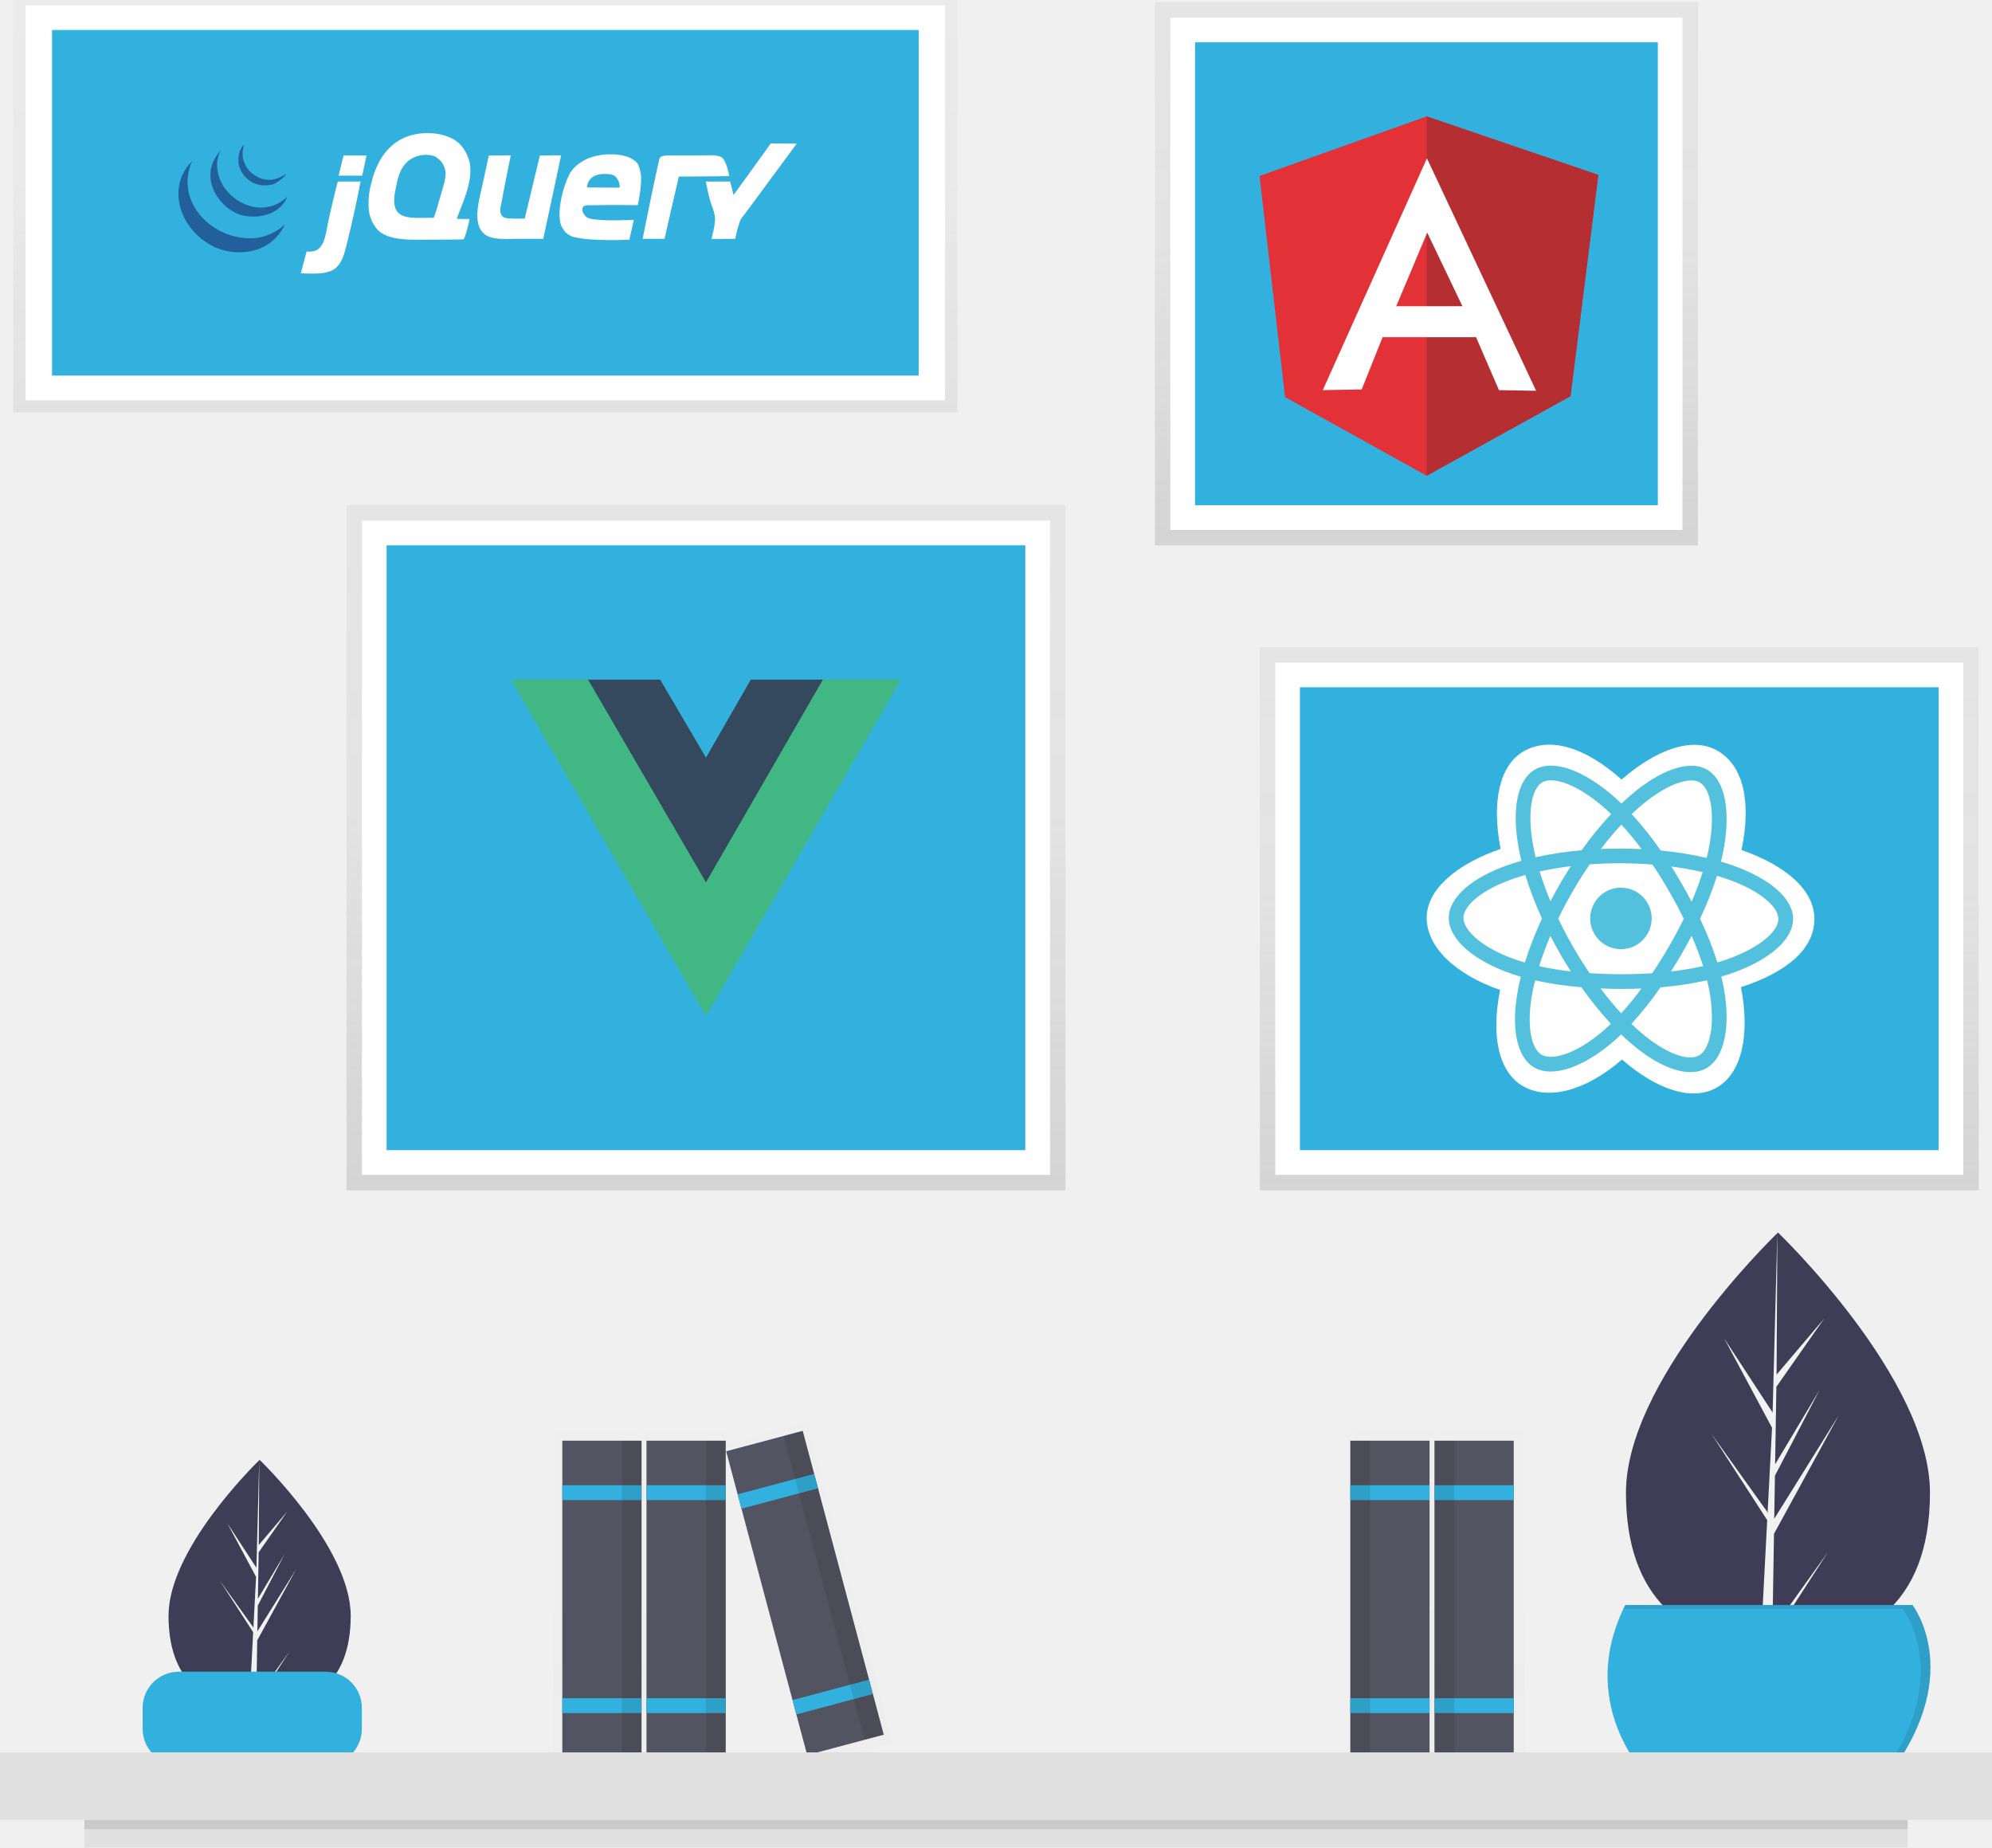
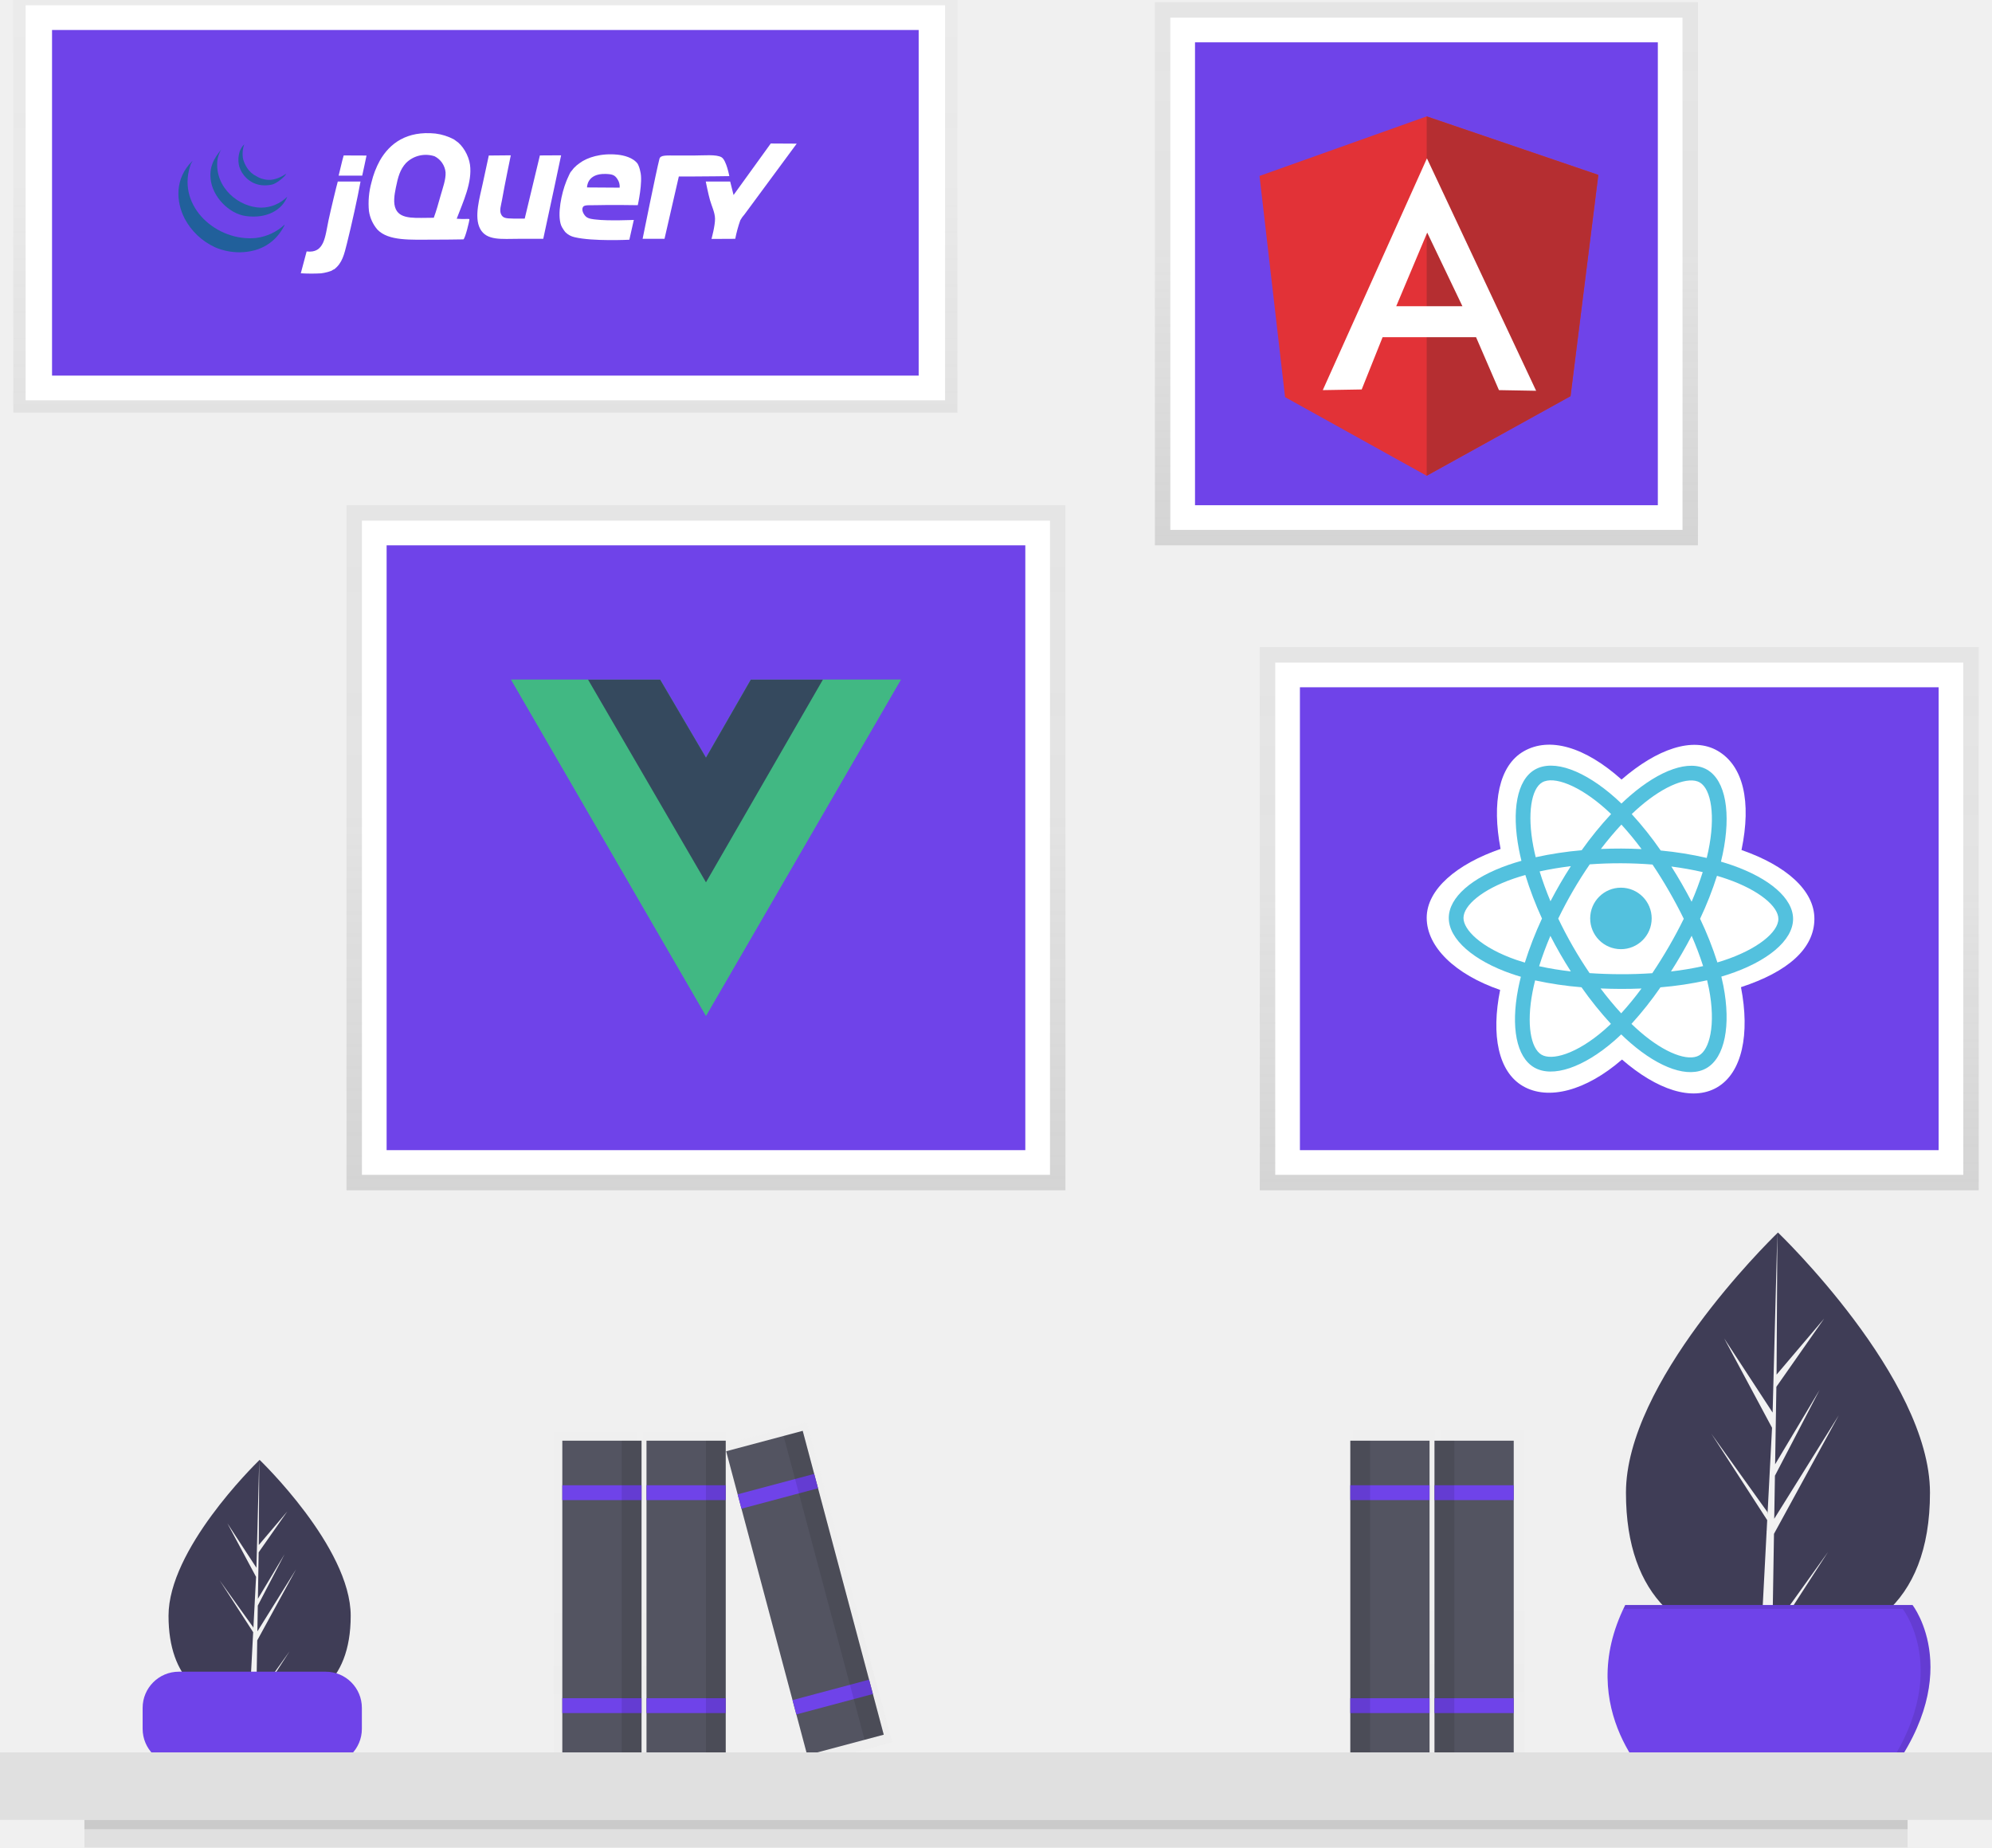
<svg xmlns="http://www.w3.org/2000/svg" xmlns:xlink="http://www.w3.org/1999/xlink" data-name="Layer 1" width="787.169" height="730" viewBox="0 0 787.169 730">
  <defs>
-     <linearGradient id="a3c4672e-2259-4d6c-8c24-5949363a8af1-141" x1="278.973" y1="470.295" x2="278.973" y2="199.617" gradientUnits="userSpaceOnUse">
+     <linearGradient id="a3c4672e-2259-4d6c-8c24-5949363a8af1-78" x1="278.973" y1="470.295" x2="278.973" y2="199.617" gradientUnits="userSpaceOnUse">
      <stop offset="0" stop-color="gray" stop-opacity="0.25" />
      <stop offset="0.535" stop-color="gray" stop-opacity="0.12" />
      <stop offset="1" stop-color="gray" stop-opacity="0.1" />
    </linearGradient>
-     <linearGradient id="acf699b8-10e6-407b-86e3-0f7f8fa4bdb6-142" x1="191.795" y1="163.039" x2="191.795" y2="0" xlink:href="#a3c4672e-2259-4d6c-8c24-5949363a8af1-141" />
-     <linearGradient id="b28a1e8f-be05-408d-a6f5-6fd2e5b0337f-143" x1="563.673" y1="215.467" x2="563.673" y2="0.876" xlink:href="#a3c4672e-2259-4d6c-8c24-5949363a8af1-141" />
-     <linearGradient id="f1fc4b36-2829-4464-83b0-fd2af5b19fd6-144" x1="639.878" y1="470.295" x2="639.878" y2="255.703" xlink:href="#a3c4672e-2259-4d6c-8c24-5949363a8af1-141" />
-     <linearGradient id="bb60ebe1-81e2-422a-a970-aa43062904da-145" x1="453.701" y1="780.902" x2="453.701" y2="650.043" gradientTransform="matrix(-1, 0, 0, 1, 1039.585, -85)" xlink:href="#a3c4672e-2259-4d6c-8c24-5949363a8af1-141" />
-     <linearGradient id="a1b2f907-b002-48c8-973d-a12b277f13d1-146" x1="488.734" y1="780.902" x2="488.734" y2="650.043" gradientTransform="matrix(-1, 0, 0, 1, 1039.585, -85)" xlink:href="#a3c4672e-2259-4d6c-8c24-5949363a8af1-141" />
-     <linearGradient id="a8136d5f-4c26-4562-977f-ea29024932d1-147" x1="235.319" y1="696.902" x2="235.319" y2="566.043" xlink:href="#a3c4672e-2259-4d6c-8c24-5949363a8af1-141" />
-     <linearGradient id="eaaf4b84-3353-429f-a894-84d4b3cd89b7-148" x1="270.352" y1="696.902" x2="270.352" y2="566.043" xlink:href="#a3c4672e-2259-4d6c-8c24-5949363a8af1-141" />
-     <linearGradient id="fa1ca12c-a5d3-4b88-b665-ae3e1db189da-149" x1="319.81" y1="696.88" x2="319.81" y2="561.944" xlink:href="#a3c4672e-2259-4d6c-8c24-5949363a8af1-141" />
+     <linearGradient id="acf699b8-10e6-407b-86e3-0f7f8fa4bdb6-79" x1="191.795" y1="163.039" x2="191.795" y2="0" xlink:href="#a3c4672e-2259-4d6c-8c24-5949363a8af1-78" />
+     <linearGradient id="b28a1e8f-be05-408d-a6f5-6fd2e5b0337f-80" x1="563.673" y1="215.467" x2="563.673" y2="0.876" xlink:href="#a3c4672e-2259-4d6c-8c24-5949363a8af1-78" />
+     <linearGradient id="f1fc4b36-2829-4464-83b0-fd2af5b19fd6-81" x1="639.878" y1="470.295" x2="639.878" y2="255.703" xlink:href="#a3c4672e-2259-4d6c-8c24-5949363a8af1-78" />
+     <linearGradient id="bb60ebe1-81e2-422a-a970-aa43062904da-82" x1="453.701" y1="780.902" x2="453.701" y2="650.043" gradientTransform="matrix(-1, 0, 0, 1, 1039.585, -85)" xlink:href="#a3c4672e-2259-4d6c-8c24-5949363a8af1-78" />
+     <linearGradient id="a1b2f907-b002-48c8-973d-a12b277f13d1-83" x1="488.734" y1="780.902" x2="488.734" y2="650.043" gradientTransform="matrix(-1, 0, 0, 1, 1039.585, -85)" xlink:href="#a3c4672e-2259-4d6c-8c24-5949363a8af1-78" />
+     <linearGradient id="a8136d5f-4c26-4562-977f-ea29024932d1-84" x1="235.319" y1="696.902" x2="235.319" y2="566.043" xlink:href="#a3c4672e-2259-4d6c-8c24-5949363a8af1-78" />
+     <linearGradient id="eaaf4b84-3353-429f-a894-84d4b3cd89b7-85" x1="270.352" y1="696.902" x2="270.352" y2="566.043" xlink:href="#a3c4672e-2259-4d6c-8c24-5949363a8af1-78" />
+     <linearGradient id="fa1ca12c-a5d3-4b88-b665-ae3e1db189da-86" x1="319.81" y1="696.88" x2="319.81" y2="561.944" xlink:href="#a3c4672e-2259-4d6c-8c24-5949363a8af1-78" />
  </defs>
  <path d="M969.076,674.787c0,45.239-26.894,61.036-60.068,61.036-.772,0-1.541-.008-2.304-.029-1.536-.033-3.06-.1-4.563-.209-29.942-2.117-53.204-18.728-53.204-60.799,0-43.535,55.626-98.472,59.822-102.551l.008-.004c.159-.159.242-.238.242-.238S969.076,629.544,969.076,674.787Z" transform="translate(-206.4153 -85)" fill="#3f3d56" />
  <path d="M906.817,728.902,928.789,698.204l-22.027,34.067-.058,3.524c-1.536-.033-3.06-.1-4.563-.209l2.367-45.26-.017-.351.042-.067.221-4.275L882.673,651.479l22.148,30.948.054.906,1.791-34.196-18.904-35.29,19.133,29.282,1.862-70.893.008-.242v.238l-.309,55.906,18.816-22.164-18.895,26.978-.497,30.618,17.572-29.383L907.806,668.078l-.276,17.021,25.508-40.901-25.604,46.842Z" transform="translate(-206.4153 -85)" fill="#f2f2f2" />
  <path d="M345,723.419c0,27.107-16.115,36.573-35.993,36.573-.463,0-.923-.005-1.381-.018-.921-.02-1.834-.06-2.734-.125-17.941-1.268-31.88-11.222-31.88-36.43,0-26.086,33.331-59.004,35.845-61.448l.005-.003c.095-.095.145-.143.145-.143S345,696.31,345,723.419Z" transform="translate(-206.4153 -85)" fill="#3f3d56" />
  <path d="M307.694,755.844l13.166-18.394-13.198,20.413-.035,2.111c-.921-.02-1.834-.06-2.734-.125l1.418-27.119-.01-.21.025-.04.133-2.562-13.231-20.465,13.271,18.544.033.543,1.073-20.49L296.277,686.904l11.465,17.546,1.116-42.479.005-.145v.143l-.185,33.498,11.275-13.281-11.322,16.165-.298,18.346,10.529-17.606L308.287,719.399l-.165,10.199L323.406,705.09,308.064,733.158Z" transform="translate(-206.4153 -85)" fill="#f2f2f2" />
-   <rect x="136.928" y="199.617" width="284.09" height="270.678" fill="url(#a3c4672e-2259-4d6c-8c24-5949363a8af1-141)" />
+   <rect x="136.928" y="199.617" width="284.09" height="270.678" fill="url(#a3c4672e-2259-4d6c-8c24-5949363a8af1-78)" />
  <rect x="143.024" y="205.713" width="271.898" height="258.486" fill="#fff" />
-   <rect x="152.779" y="215.467" width="252.389" height="238.977" fill="#33b1de" />
+   <rect x="152.779" y="215.467" width="252.389" height="238.977" fill="#6f43e9" />
  <path d="M531.584,353.55h30.797L485.388,486.362,408.396,353.55h58.899l18.093,30.797,17.708-30.797Z" transform="translate(-206.4153 -85)" fill="#41b883" />
  <path d="M408.396,353.55,485.388,486.362l76.993-132.812H531.584l-46.196,79.687-46.581-79.687Z" transform="translate(-206.4153 -85)" fill="#41b883" />
  <path d="M438.808,353.55l46.581,80.072,46.196-80.072h-28.487l-17.708,30.797-18.093-30.797Z" transform="translate(-206.4153 -85)" fill="#35495e" />
  <g opacity="0.5">
-     <rect x="5.247" width="373.097" height="163.039" fill="url(#acf699b8-10e6-407b-86e3-0f7f8fa4bdb6-142)" />
+     <rect x="5.247" width="373.097" height="163.039" fill="url(#acf699b8-10e6-407b-86e3-0f7f8fa4bdb6-79)" />
  </g>
  <rect x="10.124" y="2.095" width="363.343" height="156.067" fill="#fff" />
-   <rect x="20.564" y="11.849" width="342.463" height="136.558" fill="#33b1de" />
+   <rect x="20.564" y="11.849" width="342.463" height="136.558" fill="#6f43e9" />
  <path d="M510.99,141.702l10.259.057s-19.073,25.845-20.631,27.952A12.016,12.016,0,0,0,498.954,172.04a52.041,52.041,0,0,0-1.997,7.321l-9.387.047s1.461-5.241,1.4-8.033c-.053-2.439-1.298-4.875-1.996-7.321-.706-2.476-1.664-7.321-1.664-7.321h9.651l1.331,5.324,14.698-20.355" transform="translate(-206.4153 -85)" fill="#fff" />
  <path d="M491.564,147.153c1.893,1.141,3.055,7.437,3.055,7.437s-9.906.146-15.297.146h-4.659l-5.657,24.624h-8.652s5.384-26.76,6.655-31.612c.412-1.571,2.822-1.301,6.891-1.301H480.4c4.196,0,9.101-.536,11.164.705m-40.277,11.993a5.186,5.186,0,0,0-.915-3.411c-1.012-1.56-1.946-1.923-4.609-2.007-7.517-.236-7.371,5.334-7.371,5.334Zm8.152-6.379c1.102,3.974-.998,13.311-.998,13.311s-10.965-.183-16.971,0c-1.867.057-4.103-.203-4.659.666-.782,1.217.286,3.092,1.191,3.883,1.042.911,3.071,1.015,3.8,1.108,4.875.619,15.077.16,15.077.16l-1.767,7.826s-14.417.723-21.629-.998a7.341,7.341,0,0,1-3.661-1.996c-.246-.266-.46-.628-.693-.942a8.745,8.745,0,0,1-.971-1.721c-1.647-4.389.193-12.797,1.997-17.303.209-.522.472-1.184.749-1.747.346-.702.638-1.494.915-1.913.186-.289.416-.476.609-.749a11.174,11.174,0,0,1,.722-.915,13.713,13.713,0,0,1,2.33-1.996c3.004-2.25,8.442-3.997,14.974-3.328,2.459.253,6.173,1.131,7.986,3.661a11.171,11.171,0,0,1,.998,2.995Zm-39.681-6.349,8.389-.049s-4.675,22.178-7.058,32.993h-9.651c-6.744,0-12.751.835-15.306-3.993-2.479-4.688-.113-12.398.998-17.636.785-3.707,2.44-11.284,2.44-11.284l8.692-.08s-2.456,11.796-3.478,17.686c-.366,2.11-1.121,4.096-.332,5.656.749,1.485,1.797,1.591,4.991,1.664,1.012.024,4.326,0,4.326,0l5.99-24.957m-39.266,15.973c.878-3.121,2.16-6.505,1.997-9.317a7.999,7.999,0,0,0-4.326-6.322,11.085,11.085,0,0,0-11.314,2.662c-2.359,2.556-3.158,5.541-3.993,9.651-.622,3.051-1.131,6.272,0,8.651,2.003,4.207,8.249,3.288,14.974,3.328.998-2.675,1.823-5.68,2.662-8.652Zm11.647-12.312c.958,6.968-2.718,14.658-5.251,21.346,2.582.233,4.845-.036,5.008.157.17.25-1.731,7.983-2.393,8.003-2.049.053-8.841.11-11.673.11-9.241,0-17.886.602-22.294-3.993a14.493,14.493,0,0,1-3.328-7.321,31.047,31.047,0,0,1,.999-11.313,34.242,34.242,0,0,1,3.328-8.652c3.883-6.778,10.638-11.809,21.962-10.648a21.09,21.09,0,0,1,7.321,2.329c.136.08.613.459.722.526,2.662,1.694,5.088,5.737,5.601,9.457ZM351.253,146.457c-.559,2.546-1.118,5.431-1.707,7.947h-9.317c.722-2.788,1.274-5.56,1.997-7.986,2.981,0,5.753.04,9.028.04M339.896,156.733h8.985c-1.175,6.502-3.501,16.99-5.324,24.291-1.141,4.569-1.903,7.903-4.991,10.315-.276.216-.436.114-.666.333-.569.543-3.201,1.172-4.658,1.331a66.98,66.98,0,0,1-7.96-.026c.762-2.785,1.624-6.129,2.303-8.626,7.098.859,7.277-5.85,8.652-12.312.795-3.734,3.205-13.81,3.66-15.307" transform="translate(-206.4153 -85)" fill="#fff" />
  <path d="M318.932,173.704l-.193.499c-3.281,6.389-9.095,10.309-17.387,10.482a24.309,24.309,0,0,1-9.983-1.996A25.787,25.787,0,0,1,279.391,171.374c-3.431-6.645-4.05-15.889,3.084-22.794.11,0-.865,1.497-.755,1.497l-.196.639c-5.141,16.095,10.698,29.889,26.095,28.311a20.225,20.225,0,0,0,11.313-5.324" transform="translate(-206.4153 -85)" fill="#21609b" />
  <path d="M309.615,167.049a14.732,14.732,0,0,0,10.316-4.326c-2.096,5.321-8.166,8.741-16.305,7.653-6.815-.912-13.307-7.77-13.976-14.642-.489-5.001,1.254-7.986,4.126-11.607a12.145,12.145,0,0,0-1.464,4.286c-1.091,10.818,8.642,18.578,17.303,18.635" transform="translate(-206.4153 -85)" fill="#21609b" />
  <path d="M319.541,153.611c-.602,1.381-4.069,3.99-5.6,4.316-6.063,1.292-9.946-1.583-11.98-4.855a14.983,14.983,0,0,1-.961-2.162c-.789-2.682-.426-6.739,1.927-8.838a11.048,11.048,0,0,0-.439,5.823,12.932,12.932,0,0,0,1.604,3.504,9.216,9.216,0,0,0,3.66,3.235,9.71,9.71,0,0,0,1.84.881c1.527.45,4.752,1.634,9.95-1.903" transform="translate(-206.4153 -85)" fill="#21609b" />
-   <rect x="456.377" y="0.876" width="214.592" height="214.592" fill="url(#b28a1e8f-be05-408d-a6f5-6fd2e5b0337f-143)" />
+   <rect x="456.377" y="0.876" width="214.592" height="214.592" fill="url(#b28a1e8f-be05-408d-a6f5-6fd2e5b0337f-80)" />
  <rect x="462.474" y="6.972" width="202.399" height="202.399" fill="#fff" />
-   <rect x="472.228" y="16.726" width="182.891" height="182.891" fill="#33b1de" />
+   <rect x="472.228" y="16.726" width="182.891" height="182.891" fill="#6f43e9" />
  <path d="M704.136,154.523l66.053-23.535,67.832,23.116-10.983,87.392-56.849,31.484-55.96-31.066Z" transform="translate(-206.4153 -85)" fill="#e23237" />
  <path d="M838.021,154.105l-67.832-23.116v141.992l56.849-31.432,10.983-87.444Z" transform="translate(-206.4153 -85)" fill="#b52e31" />
  <path d="M770.294,147.568l-41.159,91.576,15.376-.261,8.264-20.659h36.923l9.048,20.92,14.696.261-43.147-91.837Zm.105,29.34,13.911,29.078H758.16l12.239-29.078Z" transform="translate(-206.4153 -85)" fill="#fff" />
-   <rect x="497.832" y="255.703" width="284.09" height="214.592" fill="url(#f1fc4b36-2829-4464-83b0-fd2af5b19fd6-144)" />
+   <rect x="497.832" y="255.703" width="284.09" height="214.592" fill="url(#f1fc4b36-2829-4464-83b0-fd2af5b19fd6-81)" />
  <rect x="503.929" y="261.8" width="271.898" height="202.399" fill="#fff" />
-   <rect x="513.683" y="271.554" width="252.389" height="182.891" fill="#33b1de" />
+   <rect x="513.683" y="271.554" width="252.389" height="182.891" fill="#6f43e9" />
  <path d="M770.198,447.589c-.037,11.57,11.227,22.406,29.019,28.551-3.613,17.895-.739,32.337,8.994,37.991,10.004,5.812,24.949,1.858,39.161-10.486,13.777,11.932,27.724,16.655,37.485,11.046,10.032-5.765,13.126-21.167,9.529-39.644,18.571-6.075,28.978-15.252,29.015-26.974.036-11.302-11.252-21.114-28.804-27.219,3.996-19.216.706-33.309-9.43-39.196-9.772-5.677-23.912-.801-37.969,11.355-14.543-12.995-28.515-16.992-38.678-11.152-9.799,5.631-12.636,20.317-9.126,38.566C782.164,426.372,770.233,436.333,770.198,447.589Z" transform="translate(-206.4153 -85)" fill="#fff" />
  <path d="M890.856,426.849q-2.17-.752-4.376-1.394.371-1.486.686-2.985c3.366-16.084,1.239-29.056-6.15-33.347-7.085-4.116-18.706.116-30.462,10.281q-1.738,1.506-3.397,3.098-1.104-1.065-2.248-2.089c-12.252-10.948-24.553-15.584-31.962-11.327-7.104,4.082-9.243,16.265-6.306,31.527q.438,2.267.991,4.51c-1.744.489-3.429,1.012-5.041,1.568-14.42,4.976-23.645,12.818-23.67,20.982-.027,8.432,9.822,16.921,24.81,22.097q1.823.627,3.675,1.162-.61,2.411-1.084,4.854c-2.893,14.978-.708,26.885,6.351,30.987,7.291,4.235,19.565-.056,31.536-10.453q1.419-1.233,2.847-2.608,1.786,1.734,3.667,3.367c11.532,9.987,22.94,14.041,30.019,9.973,7.311-4.202,9.723-16.978,6.693-32.542q-.347-1.783-.804-3.64,1.293-.377,2.533-.782c15.614-5.118,25.788-13.441,25.815-21.986.026-8.193-9.445-16.148-24.124-21.253Z" transform="translate(-206.4153 -85)" fill="#53c1de" />
  <path d="M887.353,464.565c-.744.244-1.509.479-2.287.708a136.419,136.419,0,0,0-6.835-17.258,136.361,136.361,0,0,0,6.675-16.964c1.39.408,2.74.837,4.041,1.289,12.577,4.373,20.237,10.806,20.221,15.744-.017,5.26-8.333,12.062-21.814,16.482Zm-5.623,11.055c1.34,6.882,1.515,13.101.597,17.959-.824,4.365-2.463,7.272-4.481,8.432-4.296,2.468-13.456-.787-23.317-9.327q-1.696-1.469-3.412-3.13A136.587,136.587,0,0,0,862.568,475.109a135.683,135.683,0,0,0,18.436-2.782q.41,1.681.726,3.294Zm-56.593,25.796c-4.194,1.466-7.53,1.498-9.543.329-4.284-2.488-6.038-12.05-3.564-24.859q.441-2.271,1.008-4.514a136.677,136.677,0,0,0,18.327,2.712,141.437,141.437,0,0,0,11.634,14.467q-1.27,1.221-2.6,2.379c-5.294,4.598-10.594,7.855-15.261,9.487ZM805.629,464.275c-6.627-2.289-12.097-5.253-15.842-8.48-3.365-2.901-5.06-5.776-5.053-8.104.016-4.954,7.422-11.25,19.755-15.506q2.322-.798,4.688-1.459a139.397,139.397,0,0,0,6.577,17.204,141.512,141.512,0,0,0-6.769,17.407Q807.294,464.847,805.629,464.275Zm6.72-44.76c-2.516-13.076-.787-22.929,3.494-25.389,4.561-2.621,14.613,1.169,25.192,10.621.676.604,1.355,1.237,2.035,1.891a139.285,139.285,0,0,0-11.635,14.306,142.021,142.021,0,0,0-18.165,2.764q-.514-2.086-.922-4.195Zm58.643,14.677q-1.984-3.453-4.116-6.817c4.34.562,8.496,1.303,12.399,2.208a123.985,123.985,0,0,1-4.392,11.702q-1.875-3.585-3.892-7.092ZM847.133,410.804a124.302,124.302,0,0,1,7.976,9.691q-8.035-.405-16.081-.054c2.654-3.477,5.372-6.707,8.105-9.636ZM822.972,434.079q-2.013,3.466-3.863,7.024c-1.68-4.02-3.116-7.971-4.286-11.787,3.885-.857,8.027-1.553,12.342-2.079Q824.988,430.609,822.972,434.079Zm4.185,34.747a123.758,123.758,0,0,1-12.533-2.056c1.214-3.875,2.706-7.902,4.448-11.998q1.834,3.571,3.835,7.052Q824.949,465.376,827.157,468.826Zm19.9,16.555c-2.745-2.981-5.483-6.278-8.155-9.823q3.907.166,7.96.179,4.16.013,8.214-.157A123.602,123.602,0,0,1,847.058,485.381Zm27.839-30.641a123.437,123.437,0,0,1,4.531,11.983,123.352,123.352,0,0,1-12.699,2.123q2.168-3.413,4.199-6.91,2.064-3.554,3.969-7.196Zm-8.995,4.277q-3.108,5.361-6.56,10.511c-4.038.276-8.21.411-12.461.398-4.234-.013-8.352-.158-12.317-.428q-3.507-5.157-6.616-10.569-3.092-5.379-5.77-10.981,2.704-5.583,5.822-10.95v.001q3.115-5.365,6.63-10.482c4.047-.293,8.197-.44,12.391-.427,4.213.013,8.366.188,12.41.509q3.445,5.127,6.522,10.488,3.093,5.371,5.831,10.935-2.744,5.6-5.881,10.995Zm12.195-64.868c4.548,2.642,6.286,13.244,3.38,27.13q-.286,1.357-.62,2.703a139.239,139.239,0,0,0-18.183-2.932,136.542,136.542,0,0,0-11.456-14.39q1.533-1.469,3.138-2.86c10.073-8.71,19.471-12.132,23.741-9.651Z" transform="translate(-206.4153 -85)" fill="#fff" />
  <path d="M846.989,435.738a12.15,12.15,0,1,1-12.188,12.111,12.149,12.149,0,0,1,12.188-12.111" transform="translate(-206.4153 -85)" fill="#53c1de" />
  <g opacity="0.7">
    <g opacity="0.1">
-       <polygon points="602.37 565.043 602.37 583.59 602.37 589.773 602.37 672.203 602.37 678.386 602.37 695.902 577.64 695.902 569.397 695.902 569.397 678.386 569.397 672.203 569.397 589.773 569.397 583.59 569.397 565.043 577.64 565.043 602.37 565.043" fill="url(#bb60ebe1-81e2-422a-a970-aa43062904da-145)" />
+       <polygon points="602.37 565.043 602.37 583.59 602.37 589.773 602.37 672.203 602.37 678.386 602.37 695.902 577.64 695.902 569.397 695.902 569.397 678.386 569.397 672.203 569.397 589.773 569.397 583.59 569.397 565.043 577.64 565.043 602.37 565.043" fill="url(#bb60ebe1-81e2-422a-a970-aa43062904da-82)" />
    </g>
    <g opacity="0.1">
-       <polygon points="567.337 565.043 567.337 583.59 567.337 589.773 567.337 672.203 567.337 678.386 567.337 695.902 542.607 695.902 534.364 695.902 534.364 678.386 534.364 672.203 534.364 589.773 534.364 583.59 534.364 565.043 542.607 565.043 567.337 565.043" fill="url(#a1b2f907-b002-48c8-973d-a12b277f13d1-146)" />
+       <polygon points="567.337 565.043 567.337 583.59 567.337 589.773 567.337 672.203 567.337 678.386 567.337 695.902 542.607 695.902 534.364 695.902 534.364 678.386 534.364 672.203 534.364 589.773 534.364 583.59 534.364 565.043 542.607 565.043 567.337 565.043" fill="url(#a1b2f907-b002-48c8-973d-a12b277f13d1-83)" />
    </g>
  </g>
-   <rect x="56.364" y="660.516" width="86.635" height="36.866" rx="14.297" fill="#33b1de" />
+   <rect x="56.364" y="660.516" width="86.635" height="36.866" rx="14.297" fill="#6f43e9" />
  <g opacity="0.7">
    <g opacity="0.1">
-       <polygon points="218.832 566.043 218.832 584.59 218.832 590.773 218.832 673.203 218.832 679.386 218.832 696.902 243.562 696.902 251.805 696.902 251.805 679.386 251.805 673.203 251.805 590.773 251.805 584.59 251.805 566.043 243.562 566.043 218.832 566.043" fill="url(#a8136d5f-4c26-4562-977f-ea29024932d1-147)" />
+       <polygon points="218.832 566.043 218.832 584.59 218.832 590.773 218.832 673.203 218.832 679.386 218.832 696.902 243.562 696.902 251.805 696.902 251.805 679.386 251.805 673.203 251.805 590.773 251.805 584.59 251.805 566.043 243.562 566.043 218.832 566.043" fill="url(#a8136d5f-4c26-4562-977f-ea29024932d1-84)" />
    </g>
    <g opacity="0.1">
-       <polygon points="253.866 566.043 253.866 584.59 253.866 590.773 253.866 673.203 253.866 679.386 253.866 696.902 278.595 696.902 286.838 696.902 286.838 679.386 286.838 673.203 286.838 590.773 286.838 584.59 286.838 566.043 278.595 566.043 253.866 566.043" fill="url(#eaaf4b84-3353-429f-a894-84d4b3cd89b7-148)" />
+       <polygon points="253.866 566.043 253.866 584.59 253.866 590.773 253.866 673.203 253.866 679.386 253.866 696.902 278.595 696.902 286.838 696.902 286.838 679.386 286.838 673.203 286.838 590.773 286.838 584.59 286.838 566.043 278.595 566.043 253.866 566.043" fill="url(#eaaf4b84-3353-429f-a894-84d4b3cd89b7-85)" />
    </g>
    <g opacity="0.1">
-       <polygon points="352.601 688.383 325.251 585.838 325.251 585.838 323.658 579.865 323.658 579.865 318.878 561.944 287.019 570.441 291.799 588.362 291.799 588.362 293.068 593.119 314.635 673.982 314.635 673.982 316.228 679.955 316.228 679.955 320.742 696.88 352.601 688.383" fill="url(#fa1ca12c-a5d3-4b88-b665-ae3e1db189da-149)" />
+       <polygon points="352.601 688.383 325.251 585.838 325.251 585.838 323.658 579.865 323.658 579.865 318.878 561.944 287.019 570.441 291.799 588.362 291.799 588.362 293.068 593.119 314.635 673.982 314.635 673.982 316.228 679.955 316.228 679.955 320.742 696.88 352.601 688.383" fill="url(#fa1ca12c-a5d3-4b88-b665-ae3e1db189da-86)" />
    </g>
  </g>
  <rect x="222.207" y="569.241" width="31.309" height="124.256" fill="#535461" />
-   <rect x="222.207" y="586.853" width="31.309" height="5.87" fill="#33b1de" />
-   <rect x="222.207" y="670.994" width="31.309" height="5.87" fill="#33b1de" />
+   <rect x="222.207" y="586.853" width="31.309" height="5.87" fill="#6f43e9" />
+   <rect x="222.207" y="670.994" width="31.309" height="5.87" fill="#6f43e9" />
  <rect x="245.689" y="569.241" width="7.827" height="124.256" opacity="0.1" />
  <rect x="255.473" y="569.241" width="31.309" height="124.256" fill="#535461" />
-   <rect x="255.473" y="586.853" width="31.309" height="5.87" fill="#33b1de" />
-   <rect x="255.473" y="670.994" width="31.309" height="5.87" fill="#33b1de" />
+   <rect x="255.473" y="586.853" width="31.309" height="5.87" fill="#6f43e9" />
+   <rect x="255.473" y="670.994" width="31.309" height="5.87" fill="#6f43e9" />
  <rect x="278.954" y="569.241" width="7.827" height="124.256" opacity="0.1" />
  <rect x="508.851" y="652.285" width="31.309" height="124.256" transform="translate(-372.8078 74.29859) rotate(-14.93399)" fill="#535461" />
-   <rect x="498.135" y="671.3" width="31.309" height="5.87" transform="translate(-362.8158 70.17999) rotate(-14.93399)" fill="#33b1de" />
-   <rect x="519.819" y="752.6" width="31.309" height="5.87" transform="translate(-383.0349 78.51409) rotate(-14.93399)" fill="#33b1de" />
+   <rect x="498.135" y="671.3" width="31.309" height="5.87" transform="translate(-362.8158 70.17999) rotate(-14.93399)" fill="#6f43e9" />
+   <rect x="519.819" y="752.6" width="31.309" height="5.87" transform="translate(-383.0349 78.51409) rotate(-14.93399)" fill="#6f43e9" />
  <rect x="531.936" y="649.259" width="7.827" height="124.256" transform="translate(-371.6449 77.11985) rotate(-14.93399)" opacity="0.1" />
  <rect x="773.279" y="654.241" width="31.309" height="124.256" transform="translate(1371.451 1347.739) rotate(-180)" fill="#535461" />
-   <rect x="773.279" y="671.853" width="31.309" height="5.87" transform="translate(1371.451 1264.575) rotate(-180)" fill="#33b1de" />
-   <rect x="773.279" y="755.994" width="31.309" height="5.87" transform="translate(1371.451 1432.859) rotate(-180)" fill="#33b1de" />
+   <rect x="773.279" y="671.853" width="31.309" height="5.87" transform="translate(1371.451 1264.575) rotate(-180)" fill="#6f43e9" />
+   <rect x="773.279" y="755.994" width="31.309" height="5.87" transform="translate(1371.451 1432.859) rotate(-180)" fill="#6f43e9" />
  <rect x="773.279" y="654.241" width="7.827" height="124.256" transform="translate(1347.97 1347.739) rotate(-180)" opacity="0.1" />
  <rect x="740.014" y="654.241" width="31.309" height="124.256" transform="translate(1304.921 1347.739) rotate(-180)" fill="#535461" />
-   <rect x="740.014" y="671.853" width="31.309" height="5.87" transform="translate(1304.921 1264.575) rotate(-180)" fill="#33b1de" />
-   <rect x="740.014" y="755.994" width="31.309" height="5.87" transform="translate(1304.921 1432.859) rotate(-180)" fill="#33b1de" />
+   <rect x="740.014" y="671.853" width="31.309" height="5.87" transform="translate(1304.921 1264.575) rotate(-180)" fill="#6f43e9" />
+   <rect x="740.014" y="755.994" width="31.309" height="5.87" transform="translate(1304.921 1432.859) rotate(-180)" fill="#6f43e9" />
  <rect x="740.014" y="654.241" width="7.827" height="124.256" transform="translate(1281.439 1347.739) rotate(-180)" opacity="0.1" />
-   <path d="M848.654,719.163H962.166s22.393,28.571-12.355,71.041H860.237S827.805,760.861,848.654,719.163Z" transform="translate(-206.4153 -85)" fill="#33b1de" />
+   <path d="M848.654,719.163H962.166s22.393,28.571-12.355,71.041H860.237S827.805,760.861,848.654,719.163Z" transform="translate(-206.4153 -85)" fill="#6f43e9" />
  <g opacity="0.1">
    <path d="M962.166,719.163H848.654c-.259.517-.503,1.031-.745,1.544H958.305s21.844,27.881-11.117,69.497h2.623C984.559,747.734,962.166,719.163,962.166,719.163Z" transform="translate(-206.4153 -85)" />
  </g>
  <rect y="692.4" width="787.169" height="26.684" fill="#e0e0e0" />
  <rect x="33.355" y="719.084" width="720.46" height="10.916" fill="#e0e0e0" />
  <rect x="33.355" y="719.084" width="720.46" height="3.639" opacity="0.1" />
</svg>
